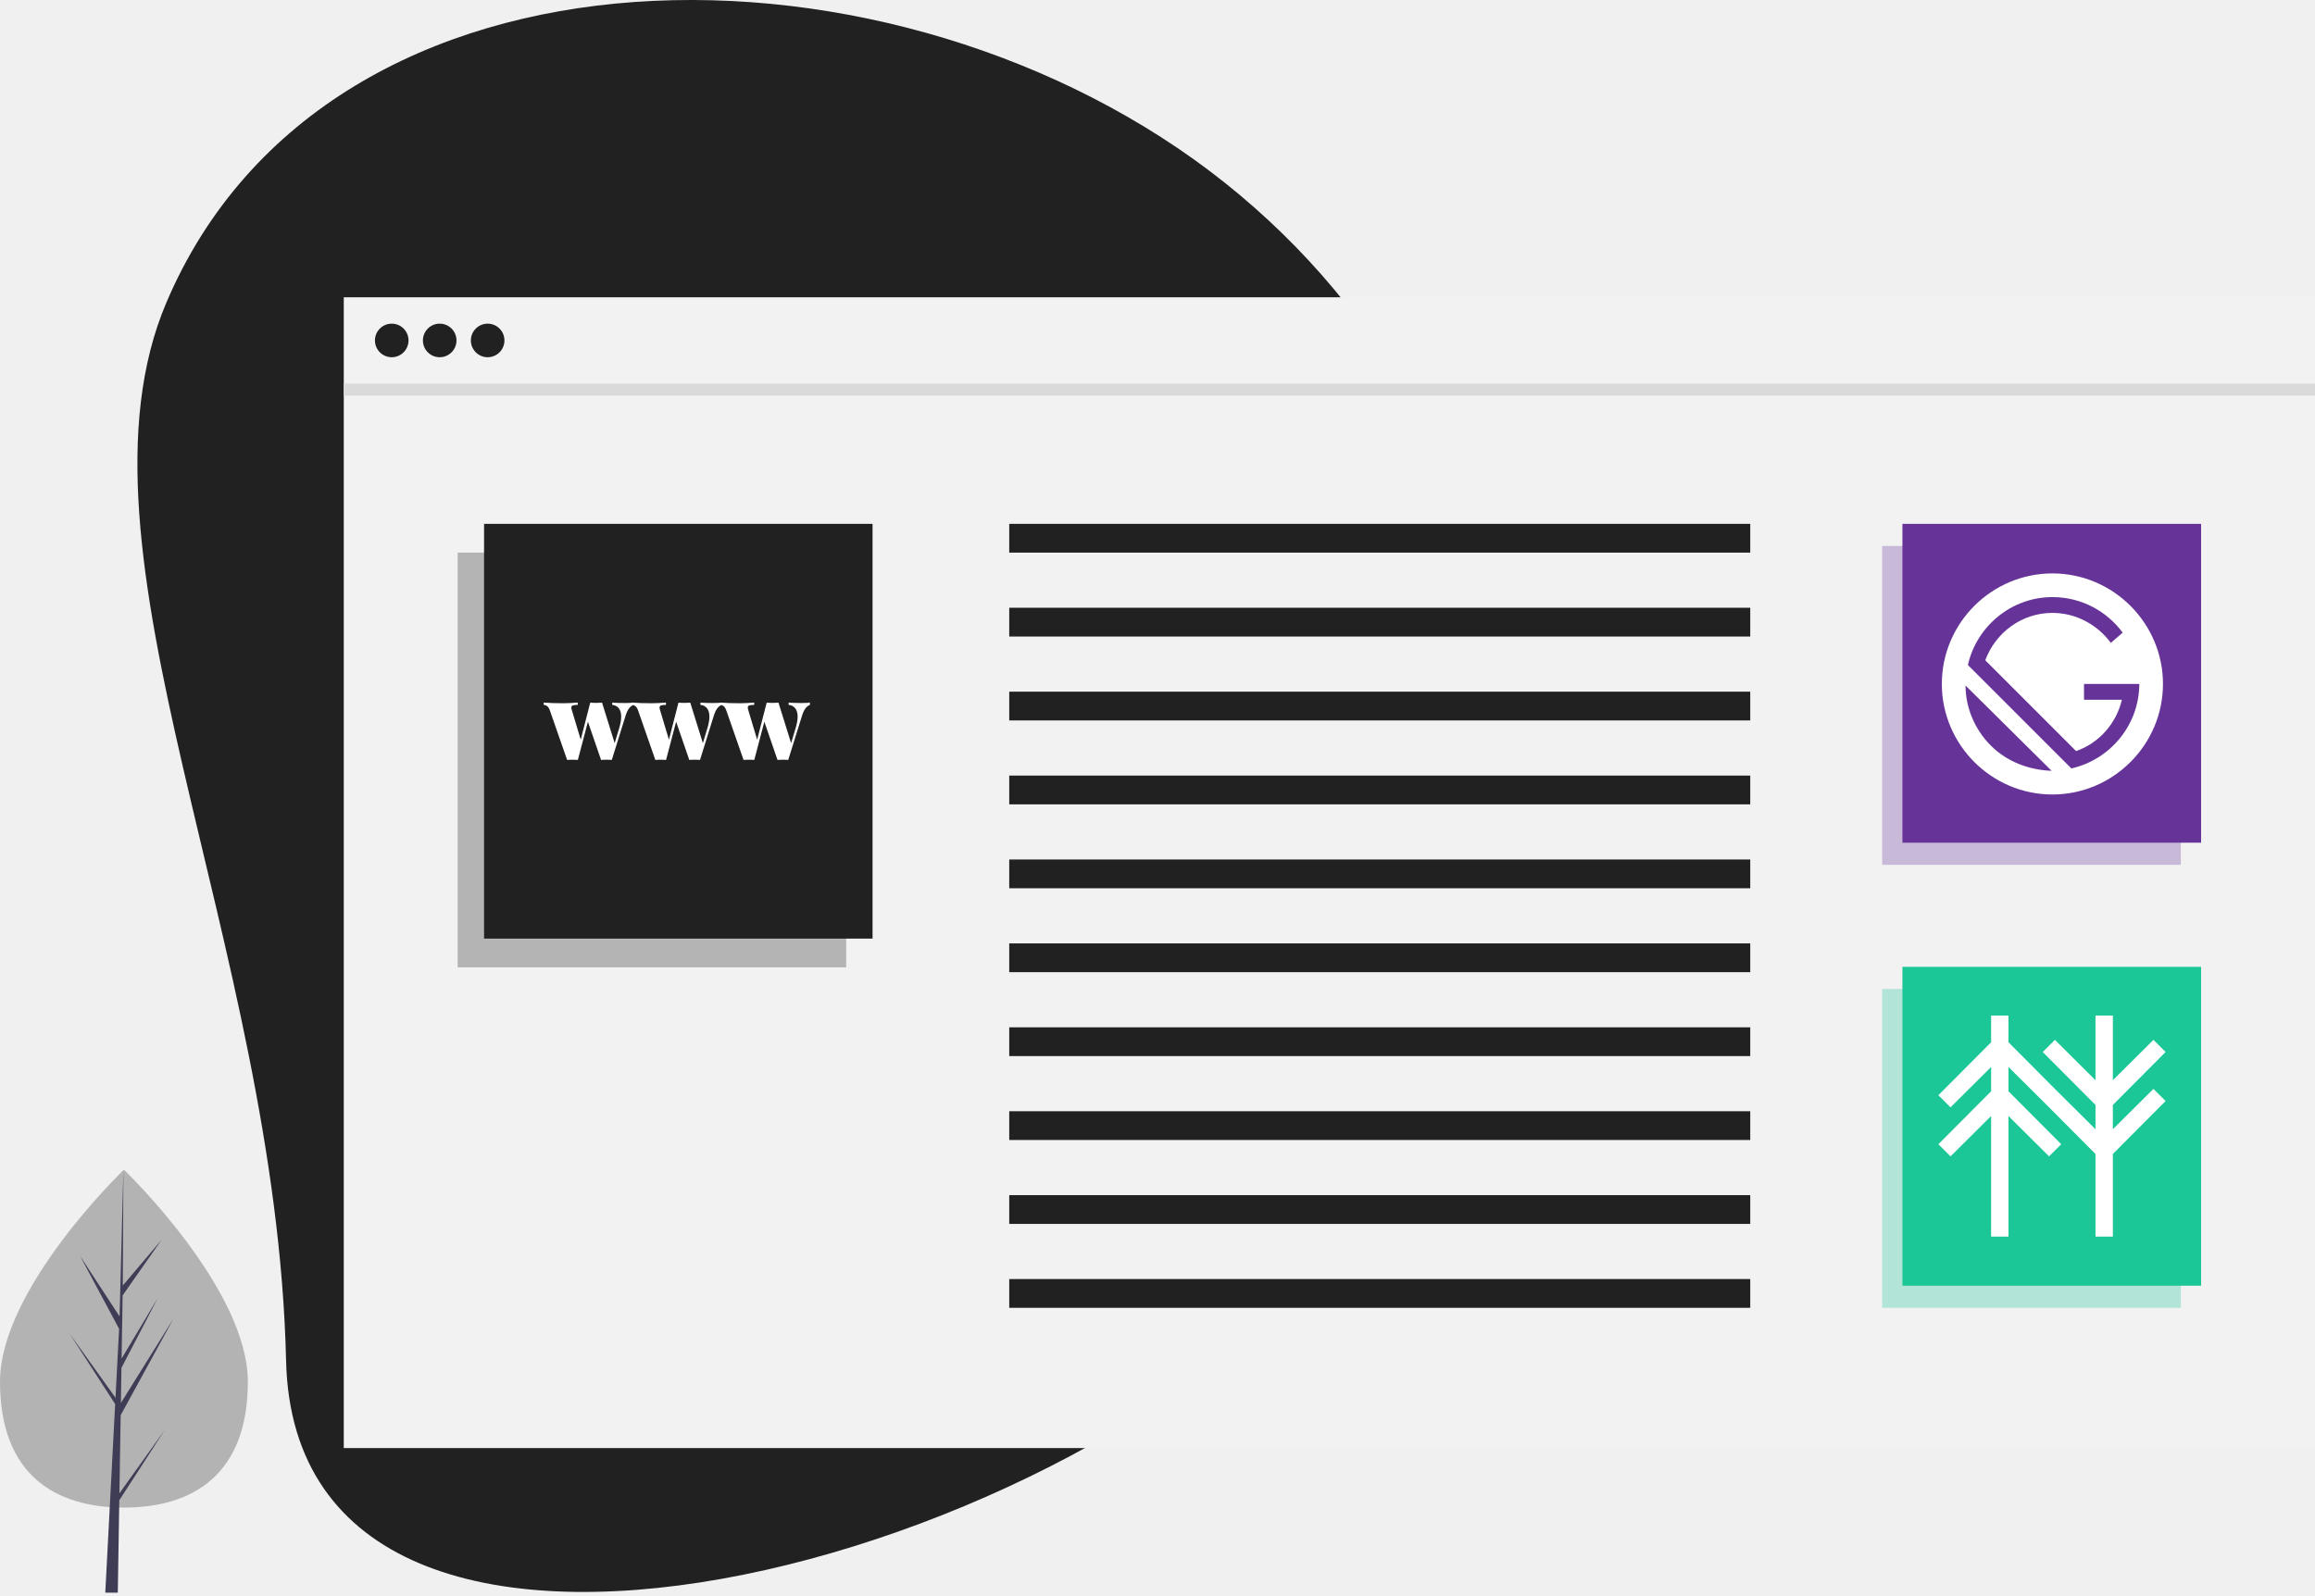
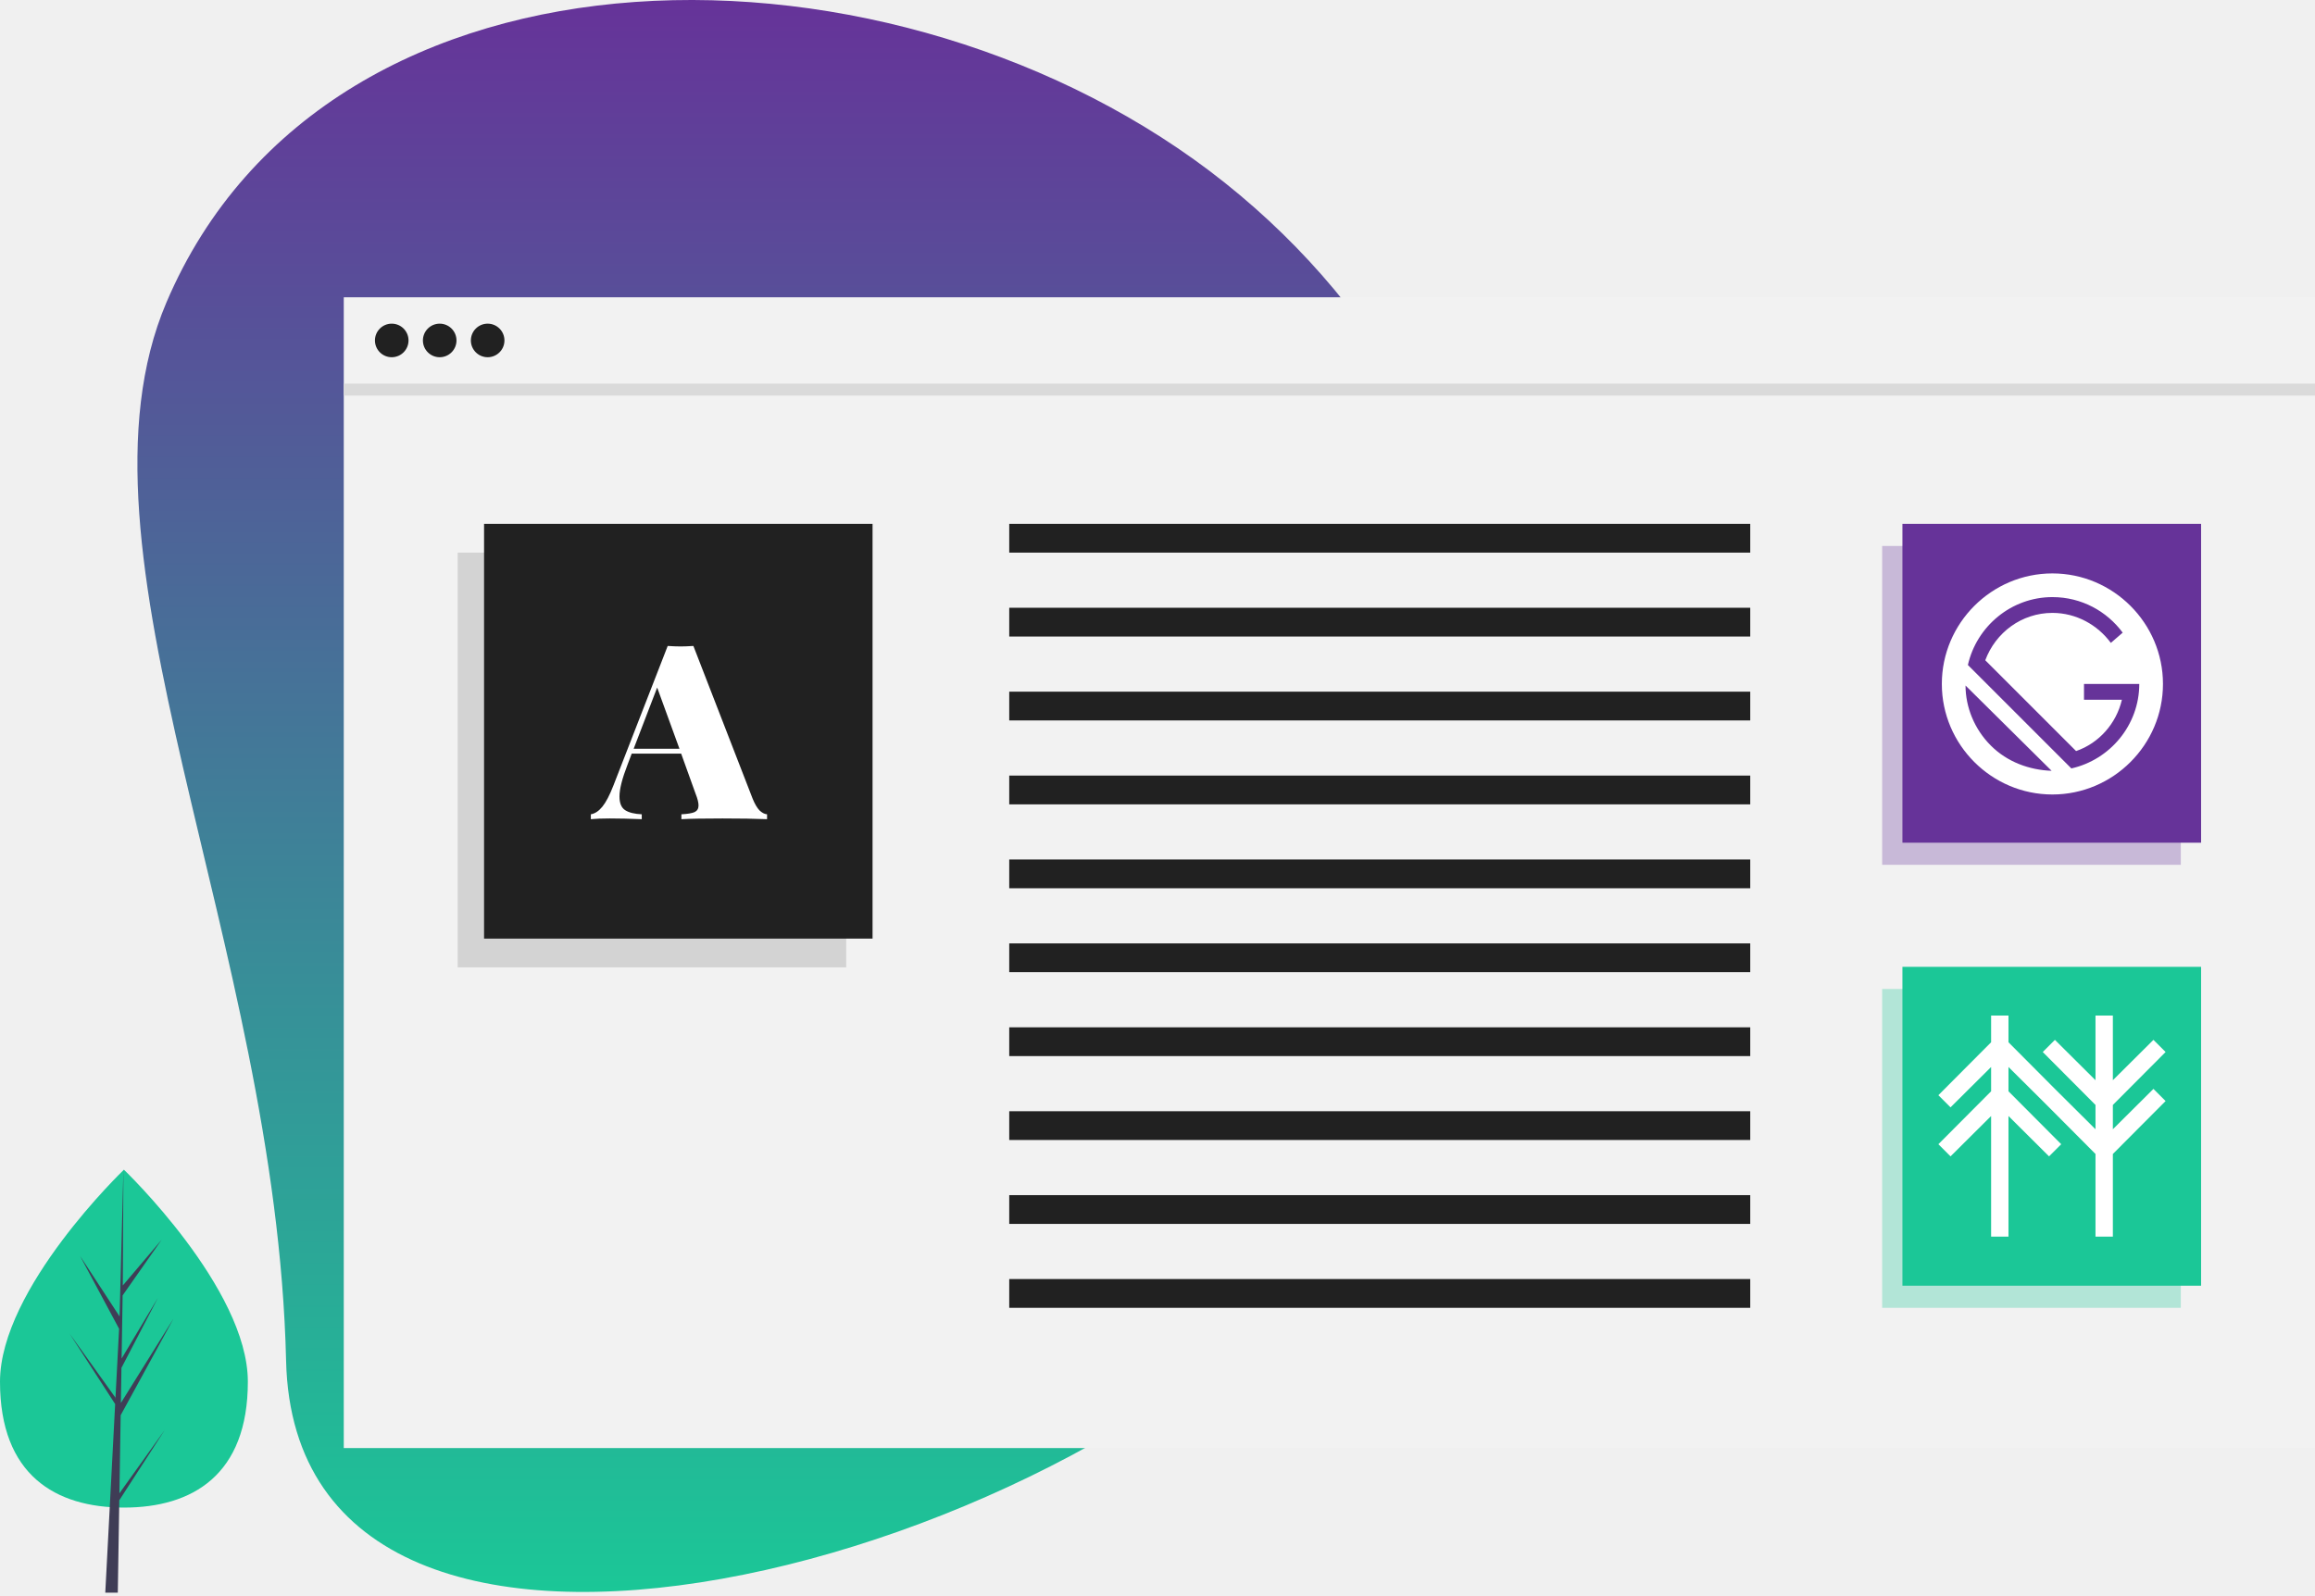
<svg xmlns="http://www.w3.org/2000/svg" width="670" height="462" viewBox="0 0 670 462" fill="none">
-   <path d="M354.516 52.931C448.68 127.964 464.19 265.125 389.157 359.289C314.125 453.454 85.603 514.3 82.799 393.93C79.978 272.79 17.642 159.266 48.158 87.573C95.314 -23.212 260.352 -22.101 354.516 52.931Z" fill="#212121" />
-   <path d="M71.732 399.993C71.732 427.004 55.674 436.436 35.866 436.436C16.058 436.436 0 427.004 0 399.993C0 372.982 35.866 338.62 35.866 338.62C35.866 338.62 71.732 372.982 71.732 399.993Z" fill="#B3B3B3" />
+   <path d="M354.516 52.931C448.68 127.964 464.19 265.125 389.157 359.289C314.125 453.454 85.603 514.3 82.799 393.93C79.978 272.79 17.642 159.266 48.158 87.573C95.314 -23.212 260.352 -22.101 354.516 52.931Z" fill="url(#paint0_linear)" />
+   <path d="M71.732 399.993C71.732 427.004 55.674 436.436 35.866 436.436C16.058 436.436 0 427.004 0 399.993C0 372.982 35.866 338.62 35.866 338.62C35.866 338.62 71.732 372.982 71.732 399.993Z" fill="#1BC797" />
  <path d="M34.559 432.304L34.926 409.698L50.214 381.731L34.984 406.151L35.149 395.987L45.685 375.753L35.193 393.297V393.298L35.49 375.016L46.772 358.908L35.537 372.141L35.722 338.62L34.556 382.996L34.652 381.166L23.182 363.608L34.468 384.68L33.399 405.097L33.368 404.555L20.144 386.079L33.328 406.469L33.194 409.023L33.17 409.061L33.181 409.27L30.469 461.071H34.092L34.527 434.315L47.678 413.974L34.559 432.304Z" fill="#3F3D56" />
  <path d="M670 111.049H99.493V419.206H670V111.049Z" fill="#F2F2F2" />
  <path d="M670 86.064H99.493V114.52H670V86.064Z" fill="#F2F2F2" />
  <path d="M113.374 103.415C116.057 103.415 118.233 101.24 118.233 98.557C118.233 95.873 116.057 93.698 113.374 93.698C110.691 93.698 108.516 95.873 108.516 98.557C108.516 101.24 110.691 103.415 113.374 103.415Z" fill="#212121" />
  <path d="M127.255 103.415C129.938 103.415 132.114 101.24 132.114 98.557C132.114 95.873 129.938 93.698 127.255 93.698C124.572 93.698 122.397 95.873 122.397 98.557C122.397 101.24 124.572 103.415 127.255 103.415Z" fill="#212121" />
  <path d="M141.136 103.415C143.819 103.415 145.995 101.24 145.995 98.557C145.995 95.873 143.819 93.698 141.136 93.698C138.453 93.698 136.278 95.873 136.278 98.557C136.278 101.24 138.453 103.415 141.136 103.415Z" fill="#212121" />
  <path opacity="0.1" d="M670 111.049H99.493V114.52H670V111.049Z" fill="black" />
-   <path opacity="0.3" d="M244.896 159.98H132.461V280.05H244.896V159.98Z" fill="#212121" />
+   <path opacity="0.3" d="M244.896 159.98H132.461V280.05H244.896V159.98Z" fill="#888888" />
  <path d="M252.531 151.651H140.095V271.721H252.531V151.651Z" fill="#212121" />
-   <path opacity="0.3" d="M631.164 158.054H544.725V250.362H631.164V158.054Z" fill="#663399" />
+   <path d="M217.821 231.2C218.435 232.711 219.096 233.844 219.804 234.6C220.56 235.308 221.292 235.686 222 235.733V237.15C218.6 237.008 214.303 236.937 209.108 236.937C203.725 236.937 199.758 237.008 197.208 237.15V235.733C199.003 235.639 200.278 235.426 201.033 235.096C201.789 234.718 202.167 234.081 202.167 233.183C202.167 232.333 201.883 231.2 201.317 229.783L197.138 218.167H182.829L181.625 221.354C180.067 225.368 179.288 228.437 179.288 230.562C179.288 232.499 179.831 233.821 180.917 234.529C182.003 235.237 183.608 235.639 185.733 235.733V237.15C182.192 237.008 179.099 236.937 176.454 236.937C174.235 236.937 172.417 237.008 171 237.15V235.733C172.181 235.544 173.29 234.812 174.329 233.537C175.368 232.262 176.431 230.232 177.517 227.446L193.242 187C194.753 187.094 196.004 187.142 196.996 187.142C197.94 187.142 199.168 187.094 200.679 187L217.821 231.2ZM196.642 216.75L190.196 199.042L183.396 216.75H196.642Z" fill="white" />
+   <path opacity="0.3" d="M631.163 158.054H544.725V250.362H631.163V158.054Z" fill="#663399" />
  <path d="M637.033 151.651H550.594V243.959H637.033V151.651Z" fill="#663399" />
-   <path opacity="0.3" d="M631.164 286.296H544.725V378.604H631.164V286.296Z" fill="#1BC797" />
+   <path opacity="0.3" d="M631.163 286.296H544.725V378.604H631.163V286.296Z" fill="#1BC797" />
  <path d="M637.033 279.893H550.594V372.202H637.033V279.893Z" fill="#1BC797" />
  <path d="M506.552 151.651H292.091V159.98H506.552V151.651Z" fill="#212121" />
  <path d="M506.552 175.943H292.091V184.271H506.552V175.943Z" fill="#212121" />
  <path d="M506.552 200.234H292.091V208.563H506.552V200.234Z" fill="#212121" />
  <path d="M506.552 224.526H292.091V232.855H506.552V224.526Z" fill="#212121" />
  <path d="M506.552 248.818H292.091V257.146H506.552V248.818Z" fill="#212121" />
  <path d="M506.552 273.109H292.091V281.438H506.552V273.109Z" fill="#212121" />
  <path d="M506.552 297.401H292.091V305.729H506.552V297.401Z" fill="#212121" />
  <path d="M506.552 321.693H292.091V330.021H506.552V321.693Z" fill="#212121" />
  <path d="M506.552 345.984H292.091V354.313H506.552V345.984Z" fill="#212121" />
  <path d="M506.552 370.276H292.091V378.604H506.552V370.276Z" fill="#212121" />
-   <path d="M180.871 203.52C182.087 203.52 182.908 203.477 183.335 203.392V204.064C182.887 204.235 182.471 204.555 182.087 205.024C181.724 205.472 181.383 206.187 181.063 207.168L177.063 220C176.722 219.957 176.21 219.936 175.527 219.936C174.823 219.936 174.3 219.957 173.959 220L170.151 208.928L167.239 220C166.898 219.957 166.386 219.936 165.703 219.936C164.999 219.936 164.476 219.957 164.135 220L159.207 205.856C158.951 205.109 158.663 204.629 158.343 204.416C158.023 204.181 157.692 204.064 157.351 204.064V203.392C159.036 203.52 160.935 203.584 163.047 203.584C164.114 203.584 165.5 203.52 167.207 203.392V204.064C166.546 204.064 166.066 204.117 165.767 204.224C165.49 204.331 165.351 204.544 165.351 204.864C165.351 204.928 165.372 205.067 165.415 205.28L168.071 214.144L170.823 203.424H170.855C171.538 203.467 172.05 203.488 172.391 203.488C172.818 203.488 173.436 203.467 174.247 203.424L177.895 215.136L179.271 210.56C179.612 209.387 179.783 208.363 179.783 207.488C179.783 206.421 179.548 205.6 179.079 205.024C178.61 204.448 177.98 204.128 177.191 204.064V203.392C177.98 203.477 179.207 203.52 180.871 203.52ZM206.402 203.52C207.618 203.52 208.44 203.477 208.866 203.392V204.064C208.418 204.235 208.002 204.555 207.618 205.024C207.256 205.472 206.914 206.187 206.594 207.168L202.594 220C202.253 219.957 201.741 219.936 201.058 219.936C200.354 219.936 199.832 219.957 199.49 220L195.682 208.928L192.77 220C192.429 219.957 191.917 219.936 191.234 219.936C190.53 219.936 190.008 219.957 189.666 220L184.738 205.856C184.482 205.109 184.194 204.629 183.874 204.416C183.554 204.181 183.224 204.064 182.882 204.064V203.392C184.568 203.52 186.466 203.584 188.578 203.584C189.645 203.584 191.032 203.52 192.738 203.392V204.064C192.077 204.064 191.597 204.117 191.298 204.224C191.021 204.331 190.882 204.544 190.882 204.864C190.882 204.928 190.904 205.067 190.946 205.28L193.602 214.144L196.354 203.424H196.386C197.069 203.467 197.581 203.488 197.922 203.488C198.349 203.488 198.968 203.467 199.778 203.424L203.426 215.136L204.802 210.56C205.144 209.387 205.314 208.363 205.314 207.488C205.314 206.421 205.08 205.6 204.61 205.024C204.141 204.448 203.512 204.128 202.722 204.064V203.392C203.512 203.477 204.738 203.52 206.402 203.52ZM231.934 203.52C233.15 203.52 233.971 203.477 234.398 203.392V204.064C233.95 204.235 233.534 204.555 233.15 205.024C232.787 205.472 232.446 206.187 232.126 207.168L228.126 220C227.784 219.957 227.272 219.936 226.59 219.936C225.886 219.936 225.363 219.957 225.022 220L221.214 208.928L218.302 220C217.96 219.957 217.448 219.936 216.766 219.936C216.062 219.936 215.539 219.957 215.198 220L210.27 205.856C210.014 205.109 209.726 204.629 209.406 204.416C209.086 204.181 208.755 204.064 208.414 204.064V203.392C210.099 203.52 211.998 203.584 214.11 203.584C215.176 203.584 216.563 203.52 218.27 203.392V204.064C217.608 204.064 217.128 204.117 216.83 204.224C216.552 204.331 216.414 204.544 216.414 204.864C216.414 204.928 216.435 205.067 216.478 205.28L219.134 214.144L221.886 203.424H221.918C222.6 203.467 223.112 203.488 223.454 203.488C223.88 203.488 224.499 203.467 225.31 203.424L228.958 215.136L230.334 210.56C230.675 209.387 230.846 208.363 230.846 207.488C230.846 206.421 230.611 205.6 230.142 205.024C229.672 204.448 229.043 204.128 228.254 204.064V203.392C229.043 203.477 230.27 203.52 231.934 203.52Z" fill="white" />
  <path d="M626.759 304.552L623.241 301.034L611.497 312.716V294H606.472V312.716L594.727 301.034L591.21 304.552L606.472 319.876V326.911L594.727 315.229L581.287 301.725V294H576.262V301.725L561 317.05L564.517 320.567L576.262 308.885V315.92L561 331.244L564.517 334.762L576.262 323.079V358H581.287V323.079L593.031 334.762L596.549 331.244L581.287 315.92V308.885L591.21 318.746L592.215 319.751L593.031 320.567L606.472 334.071V358H611.497V334.071L626.759 318.746L623.241 315.229L611.497 326.911V319.876L626.759 304.552Z" fill="white" />
  <path d="M594 166C576.4 166 562 180.4 562 198C562 215.6 576.4 230 594 230C611.6 230 626 215.6 626 198C626 180.4 611.6 166 594 166ZM576.171 215.829C571.371 211.029 568.857 204.629 568.857 198.457L593.771 223.143C587.371 222.914 580.971 220.629 576.171 215.829ZM599.486 222.457L569.543 192.514C572.057 181.314 582.114 172.857 594 172.857C602.457 172.857 609.771 176.971 614.343 183.143L610.914 186.114C607.029 180.857 600.857 177.429 594 177.429C585.086 177.429 577.543 183.143 574.571 191.143L600.857 217.429C607.486 215.143 612.514 209.429 614.114 202.571H603.143V198H619.143C619.143 209.886 610.686 219.943 599.486 222.457Z" fill="white" />
+   <defs>
+     <linearGradient id="paint0_linear" x1="238.221" y1="0" x2="238.221" y2="460.861" gradientUnits="userSpaceOnUse">
+       <stop stop-color="#663399" />
+       <stop offset="1" stop-color="#1BC797" />
+     </linearGradient>
+   </defs>
</svg>
